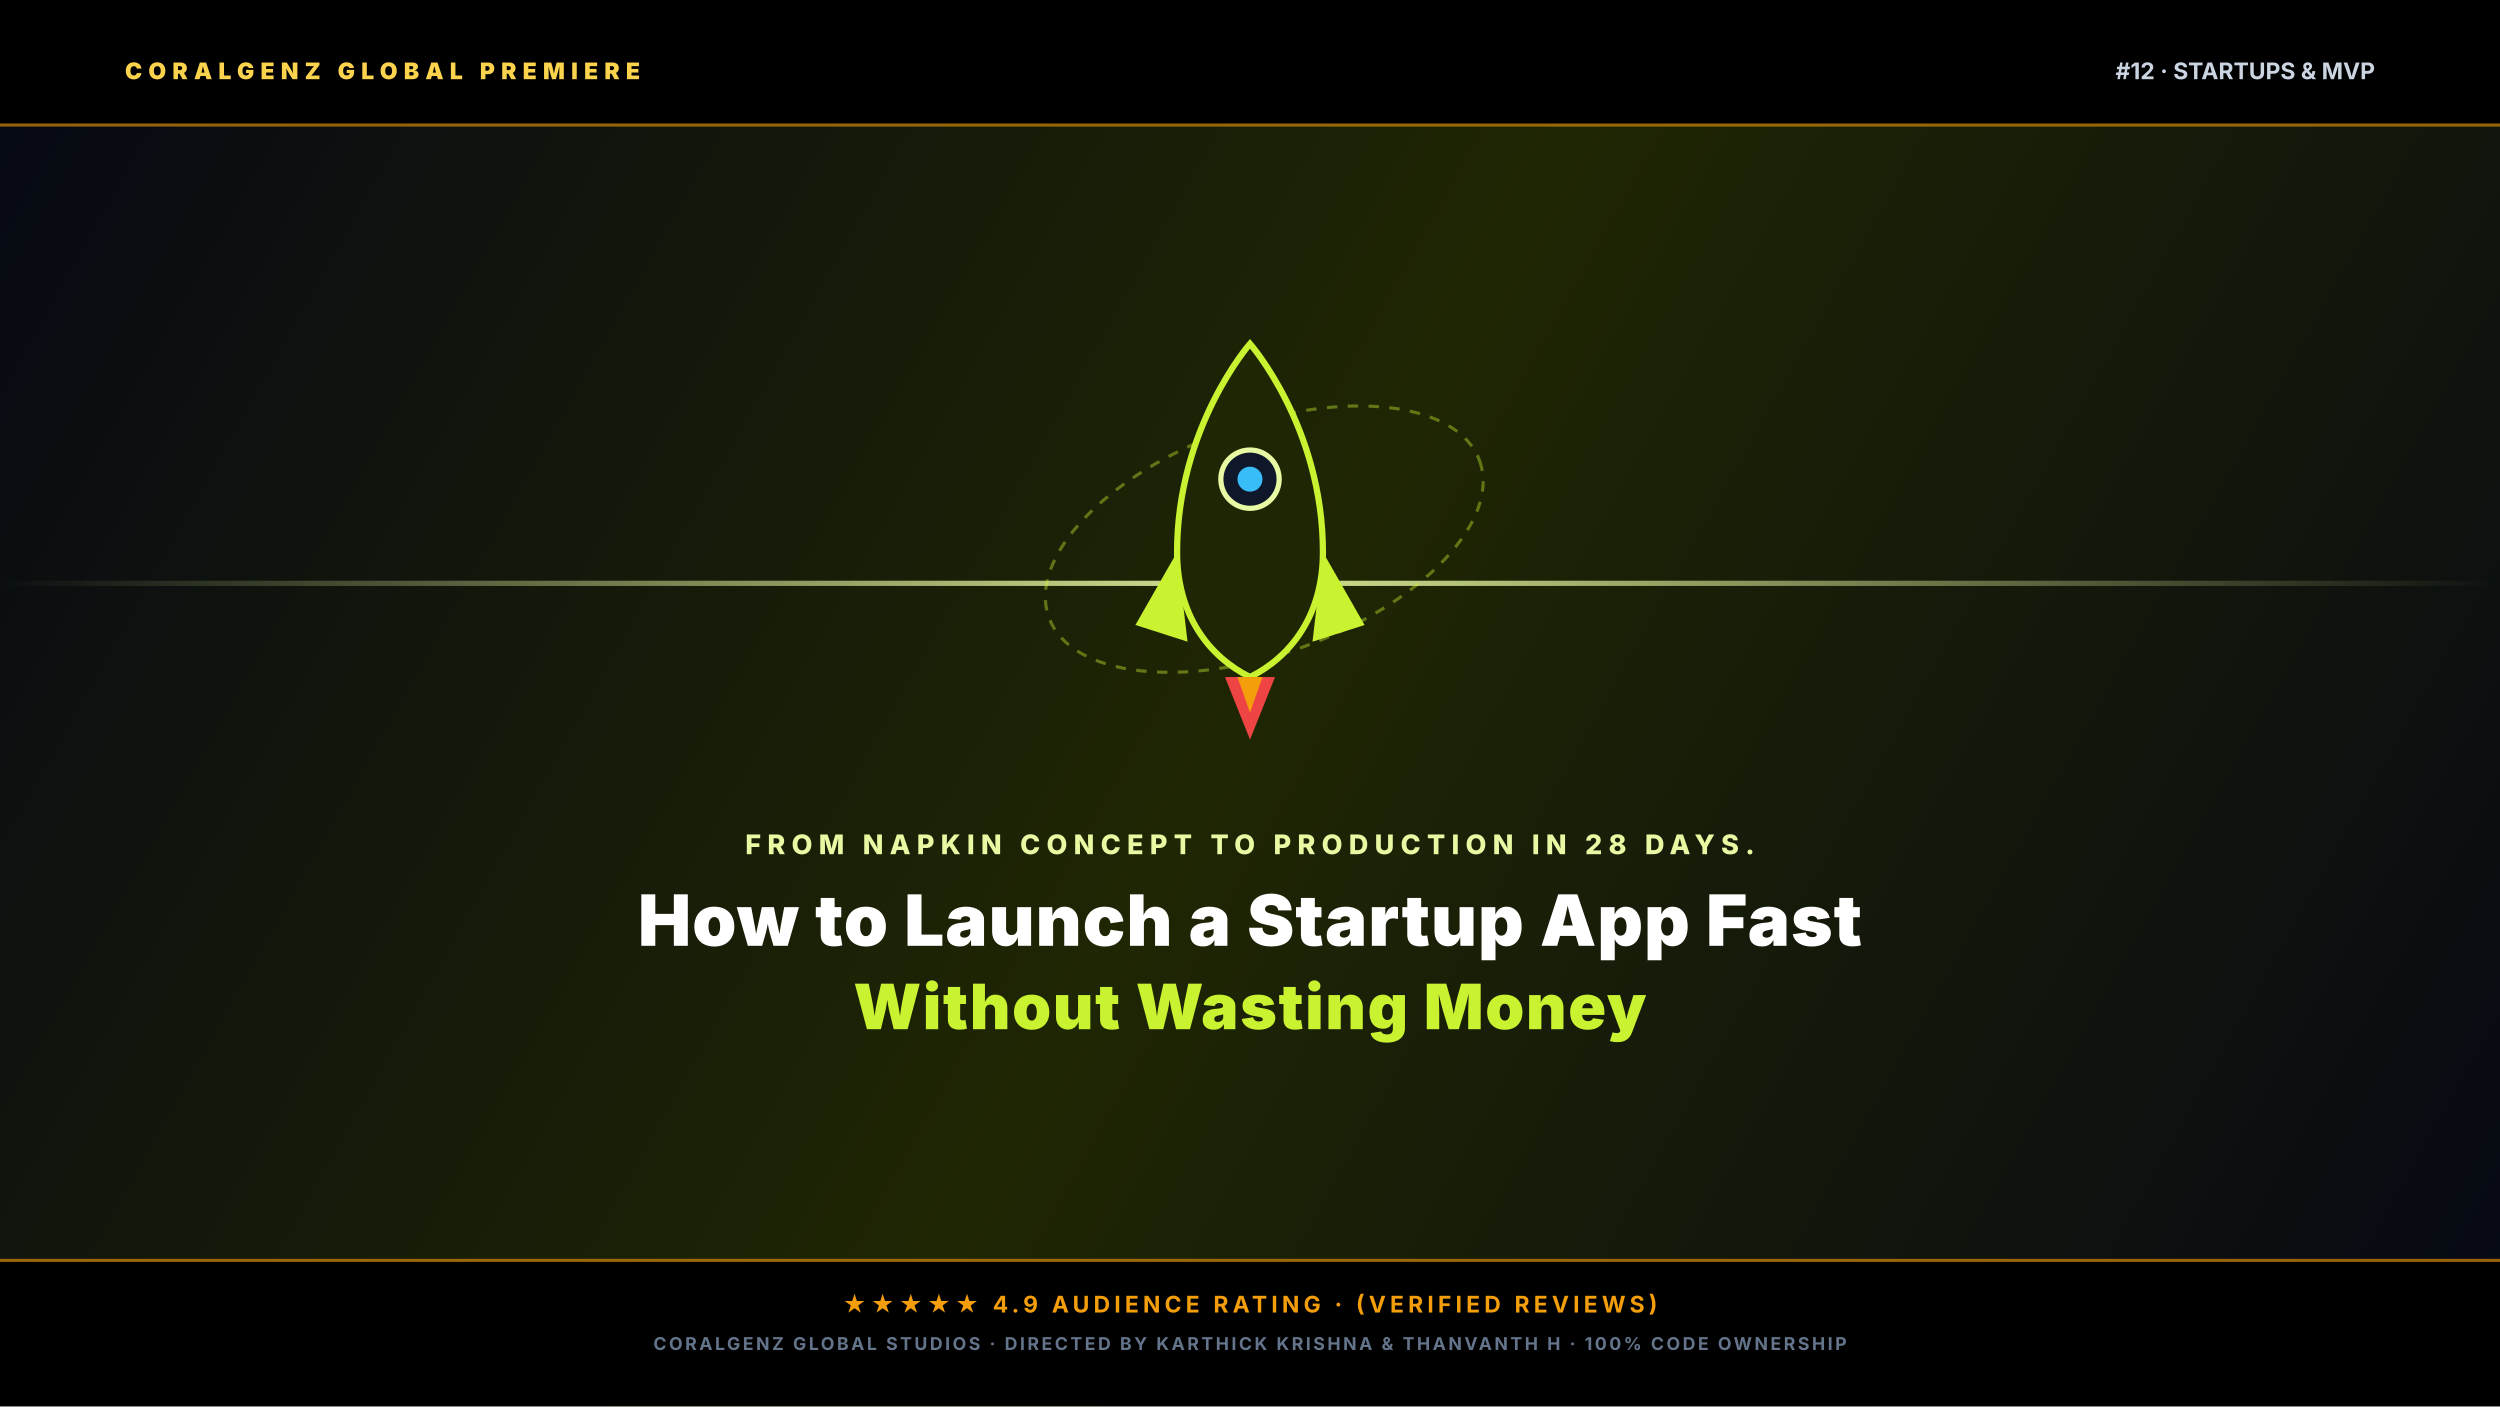
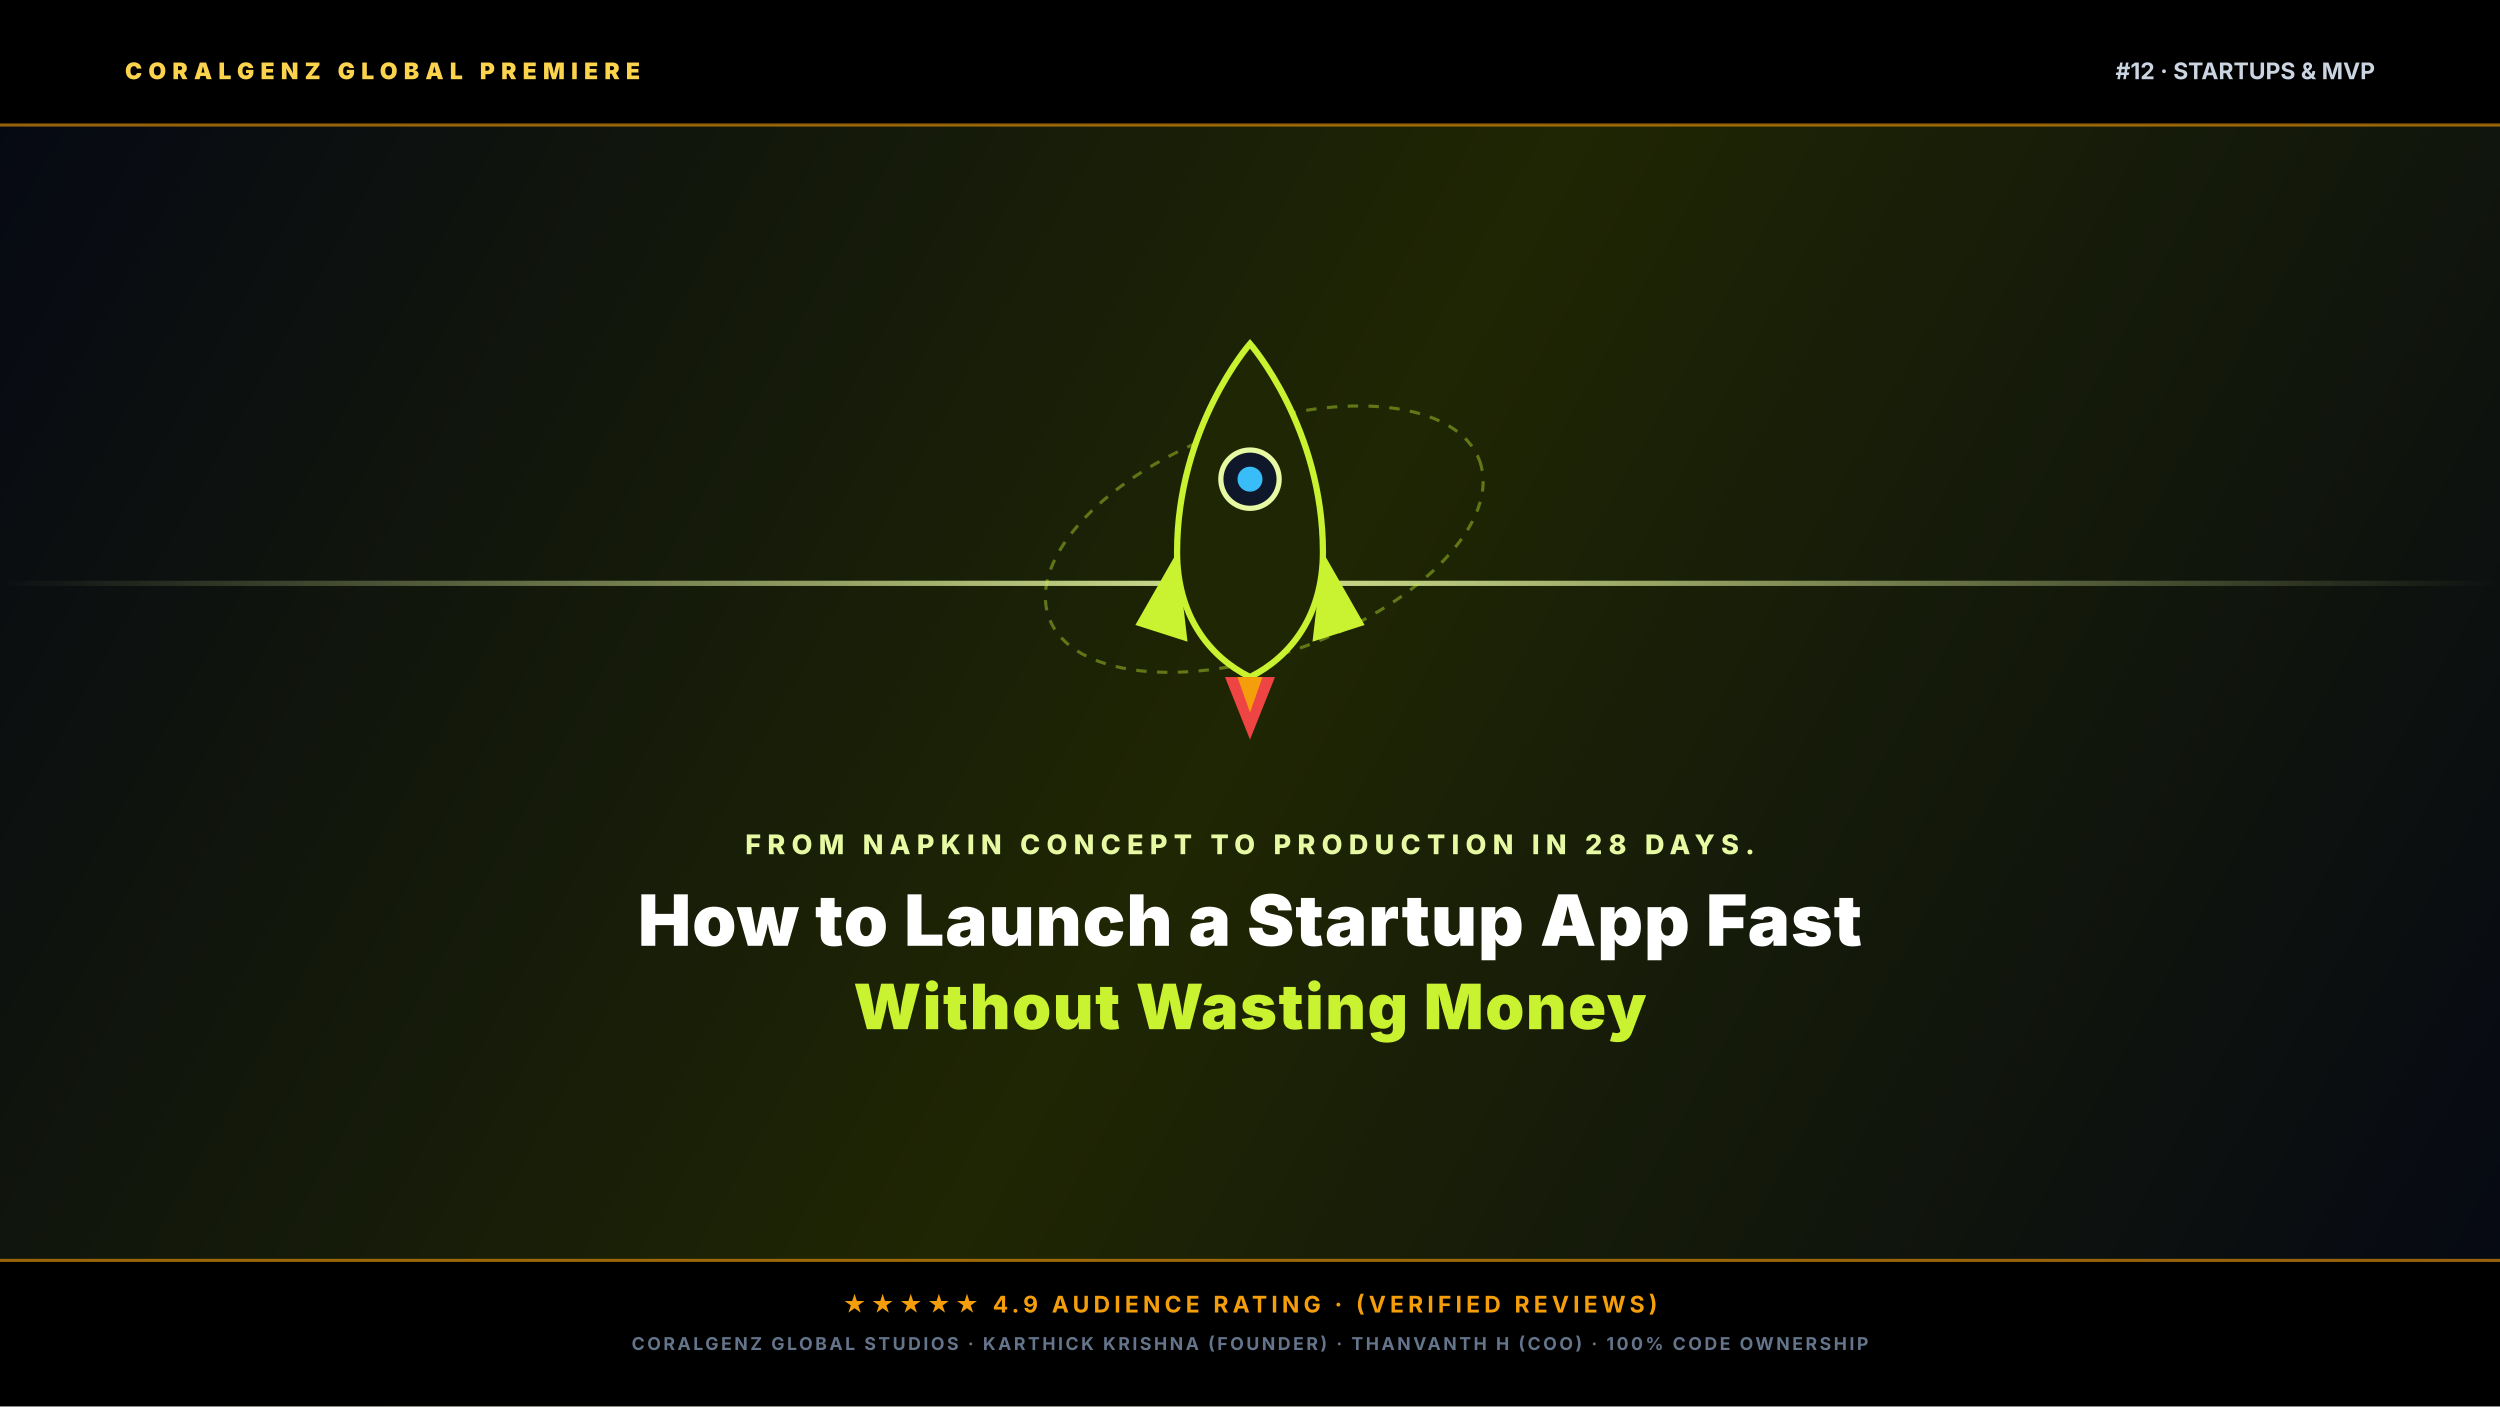
<svg xmlns="http://www.w3.org/2000/svg" width="1200" height="675" viewBox="0 0 1200 675" fill="none">
  <defs>
    <linearGradient id="cine-bg-12" x1="0" y1="0" x2="1200" y2="675" gradientUnits="userSpaceOnUse">
      <stop stop-color="#050814" />
      <stop offset="0.5" stop-color="#1f2603" />
      <stop offset="1" stop-color="#050814" />
    </linearGradient>
    <linearGradient id="flare-wide-12" x1="0" y1="280" x2="1200" y2="280" gradientUnits="userSpaceOnUse">
      <stop stop-color="#e7f9a2" stop-opacity="0" />
      <stop offset="0.5" stop-color="#e7f9a2" stop-opacity="0.9" />
      <stop offset="1" stop-color="#e7f9a2" stop-opacity="0" />
    </linearGradient>
  </defs>
  <rect width="1200" height="675" fill="url(#cine-bg-12)" />
  <line x1="0" y1="280" x2="1200" y2="280" stroke="url(#flare-wide-12)" stroke-width="2.5" />
  <rect width="1200" height="60" fill="#000000" />
  <line x1="0" y1="60" x2="1200" y2="60" stroke="#f59e0b" stroke-width="1.5" opacity="0.6" />
  <text x="60" y="38" font-family="'Inter', sans-serif" font-size="11" font-weight="900" fill="#fcd34d" letter-spacing="3">CORALGENZ GLOBAL PREMIERE</text>
  <text x="1140" y="38" font-family="'Inter', monospace" font-size="11" font-weight="700" fill="#cbd5e1" text-anchor="end">#12 · STARTUPS &amp; MVP</text>
  <g transform="translate(600, 240)">
    <ellipse cx="0" cy="20" rx="110" ry="55" stroke="#c9f230" stroke-width="1.5" stroke-dasharray="5 5" opacity="0.4" transform="rotate(-20)" />
    <path d="M 0 -75 C 0 -75 35 -35 35 25 C 35 55 20 75 0 85 C -20 75 -35 55 -35 25 C -35 -35 0 -75 0 -75 Z" fill="#1f2603" stroke="#c9f230" stroke-width="3" />
    <circle cx="0" cy="-10" r="14" fill="#0f172a" stroke="#e7f9a2" stroke-width="2.5" />
    <circle cx="0" cy="-10" r="6" fill="#38bdf8" />
    <polygon points="-12 85 0 115 12 85" fill="#ef4444" />
    <polygon points="-6 85 0 102 6 85" fill="#f59e0b" />
    <path d="M -35 25 L -55 60 L -30 68 Z" fill="#c9f230" />
    <path d="M 35 25 L 55 60 L 30 68 Z" fill="#c9f230" />
  </g>
  <g transform="translate(600, 410)">
    <text x="0" y="0" font-family="'Inter', sans-serif" font-size="13" font-weight="800" fill="#e7f9a2" letter-spacing="3" text-anchor="middle">FROM NAPKIN CONCEPT TO PRODUCTION IN 28 DAYS.</text>
    <text x="0" y="44" font-family="'Satoshi', 'Inter', sans-serif" font-size="34" font-weight="900" fill="#ffffff" letter-spacing="0.5" text-anchor="middle">How to Launch a Startup App Fast</text>
    <text x="0" y="84" font-family="'Satoshi', 'Inter', sans-serif" font-size="30" font-weight="900" fill="#c9f230" letter-spacing="0.8" text-anchor="middle">Without Wasting Money</text>
  </g>
  <rect y="605" width="1200" height="70" fill="#000000" />
  <line x1="0" y1="605" x2="1200" y2="605" stroke="#f59e0b" stroke-width="1.5" opacity="0.6" />
  <g transform="translate(600, 630)">
    <text x="0" y="0" font-family="'Inter', sans-serif" font-size="11" font-weight="700" fill="#f59e0b" letter-spacing="2" text-anchor="middle">★★★★★ 4.9 AUDIENCE RATING · (VERIFIED REVIEWS)</text>
-     <text x="0" y="18" font-family="'Inter', sans-serif" font-size="8.5" font-weight="700" fill="#64748b" letter-spacing="1.2" text-anchor="middle">CORALGENZ GLOBAL STUDIOS · DIRECTED BY KARTHICK KRISHNA &amp; THANVANTH H · 100% CODE OWNERSHIP</text>
+     <text x="0" y="18" font-family="'Inter', sans-serif" font-size="8.5" font-weight="700" fill="#64748b" letter-spacing="1.2" text-anchor="middle">CORALGENZ GLOBAL STUDIOS · KARTHICK KRISHNA (FOUNDER) · THANVANTH H (COO) · 100% CODE OWNERSHIP</text>
  </g>
</svg>
